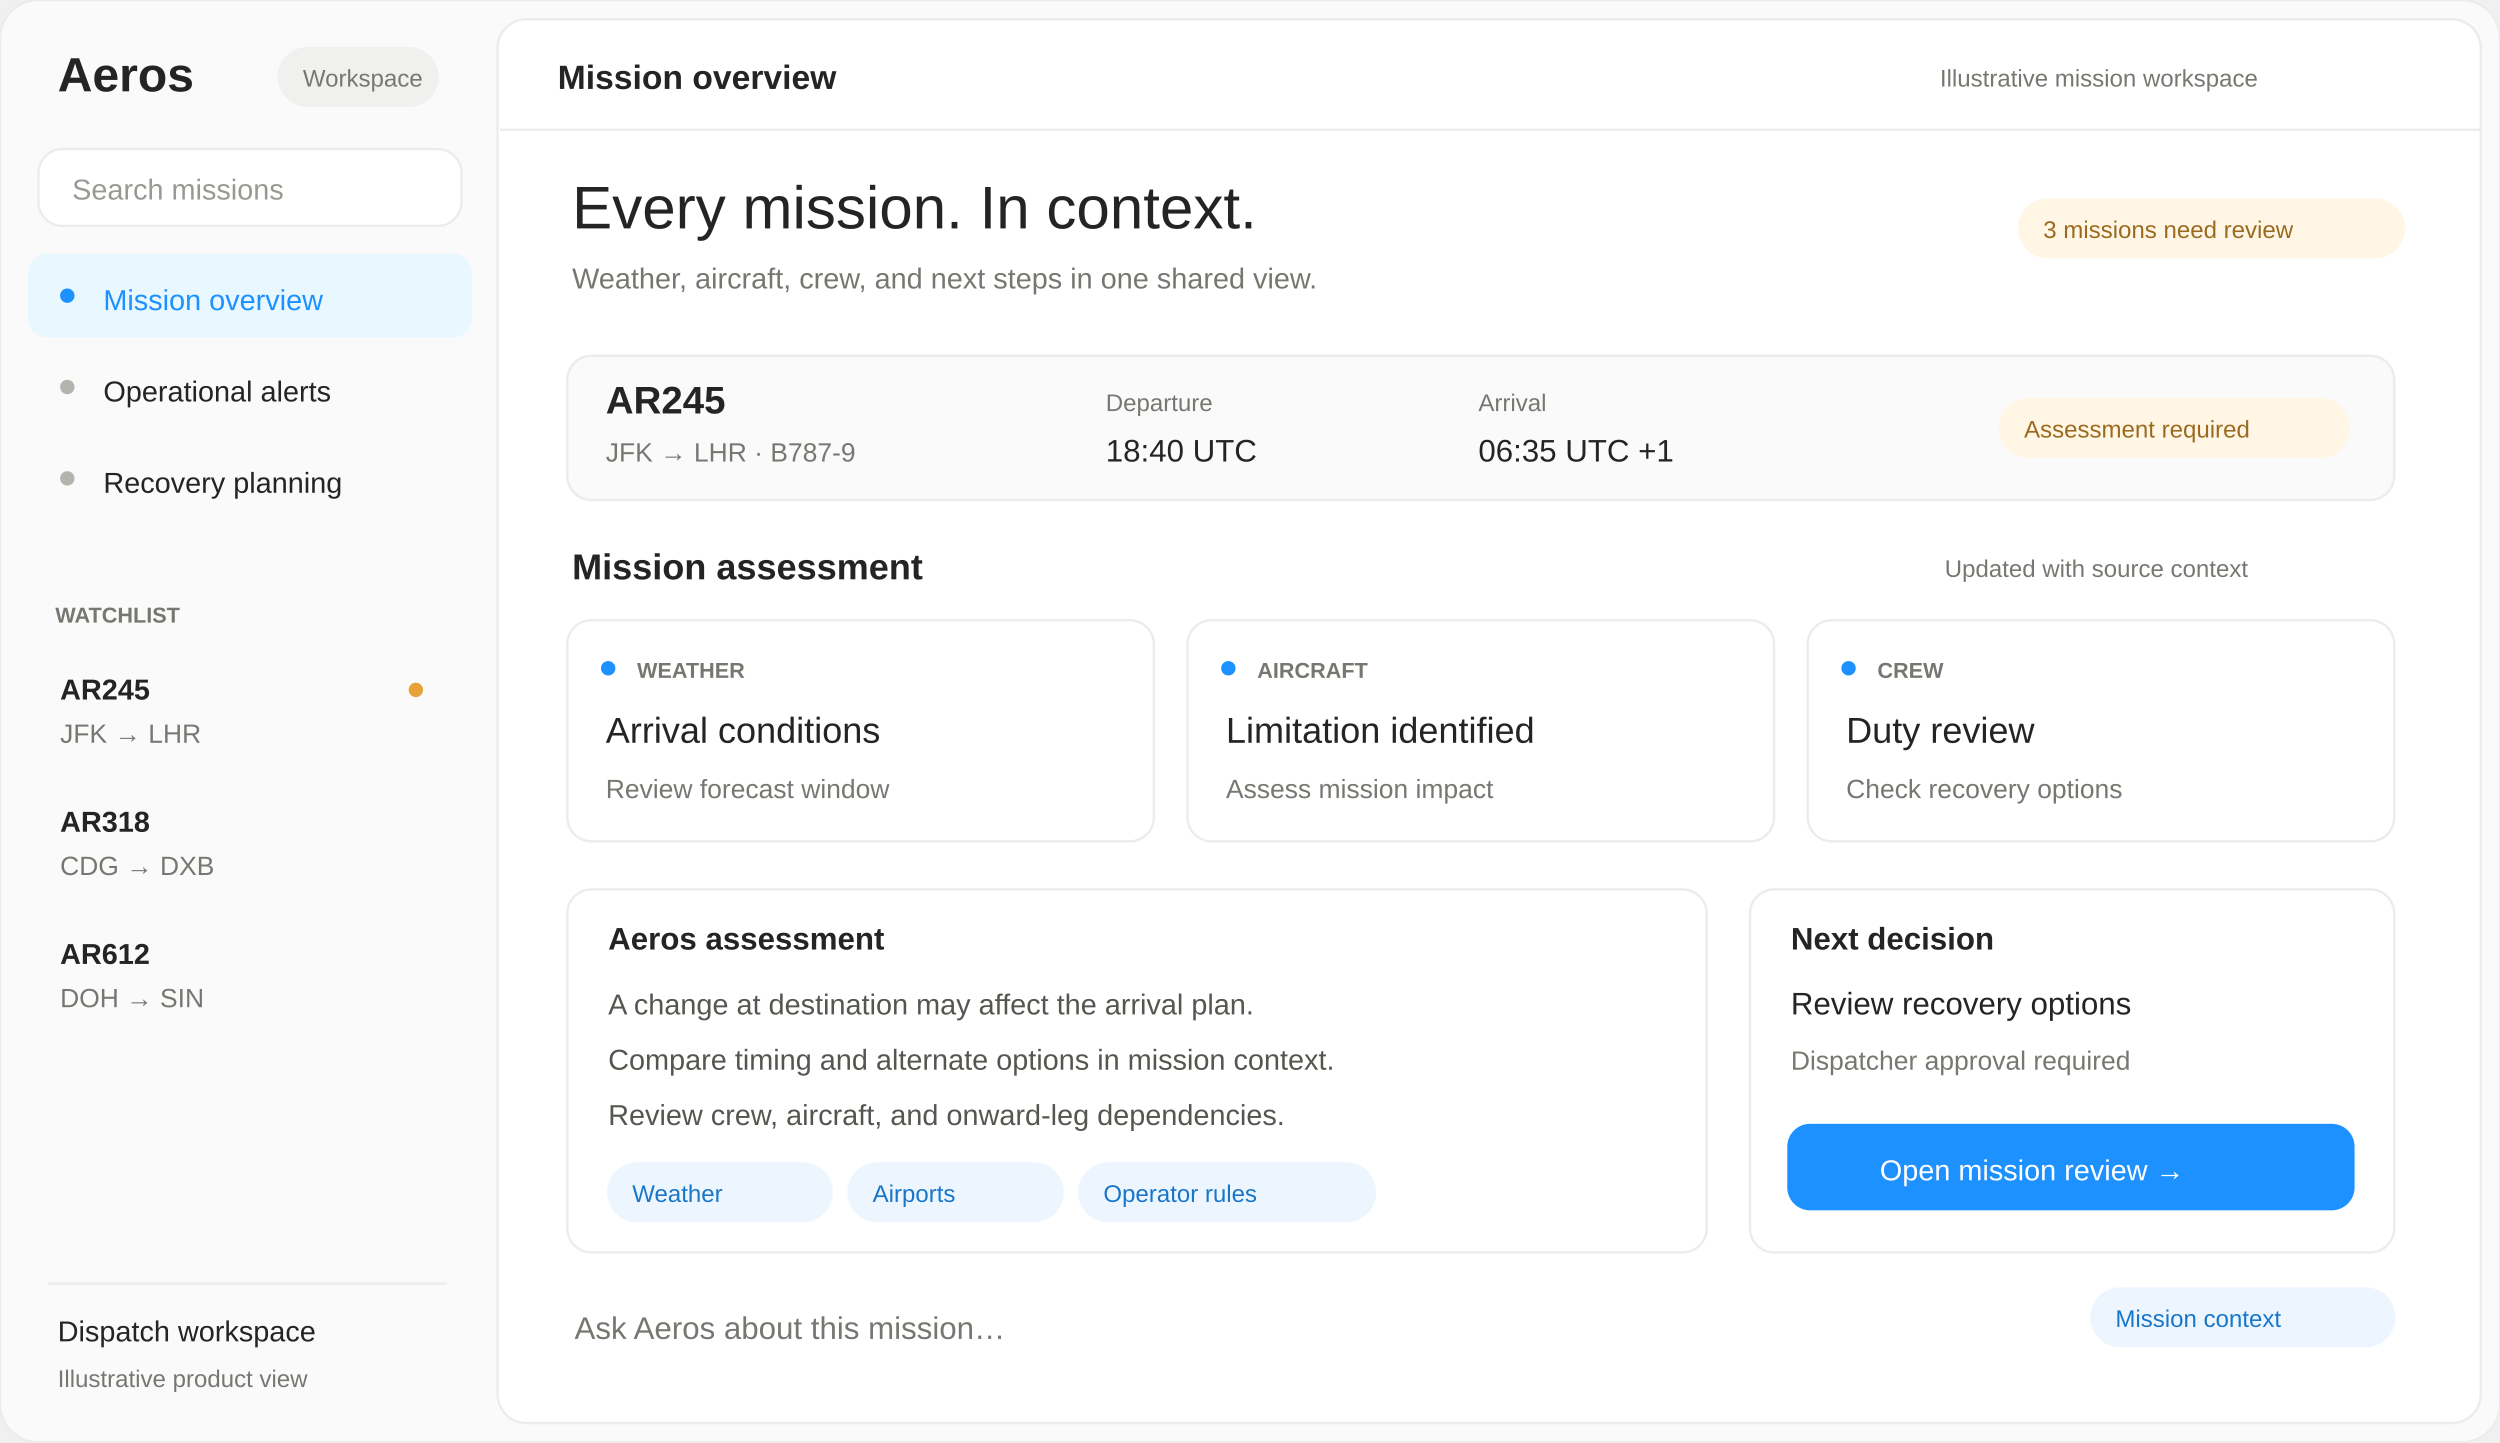
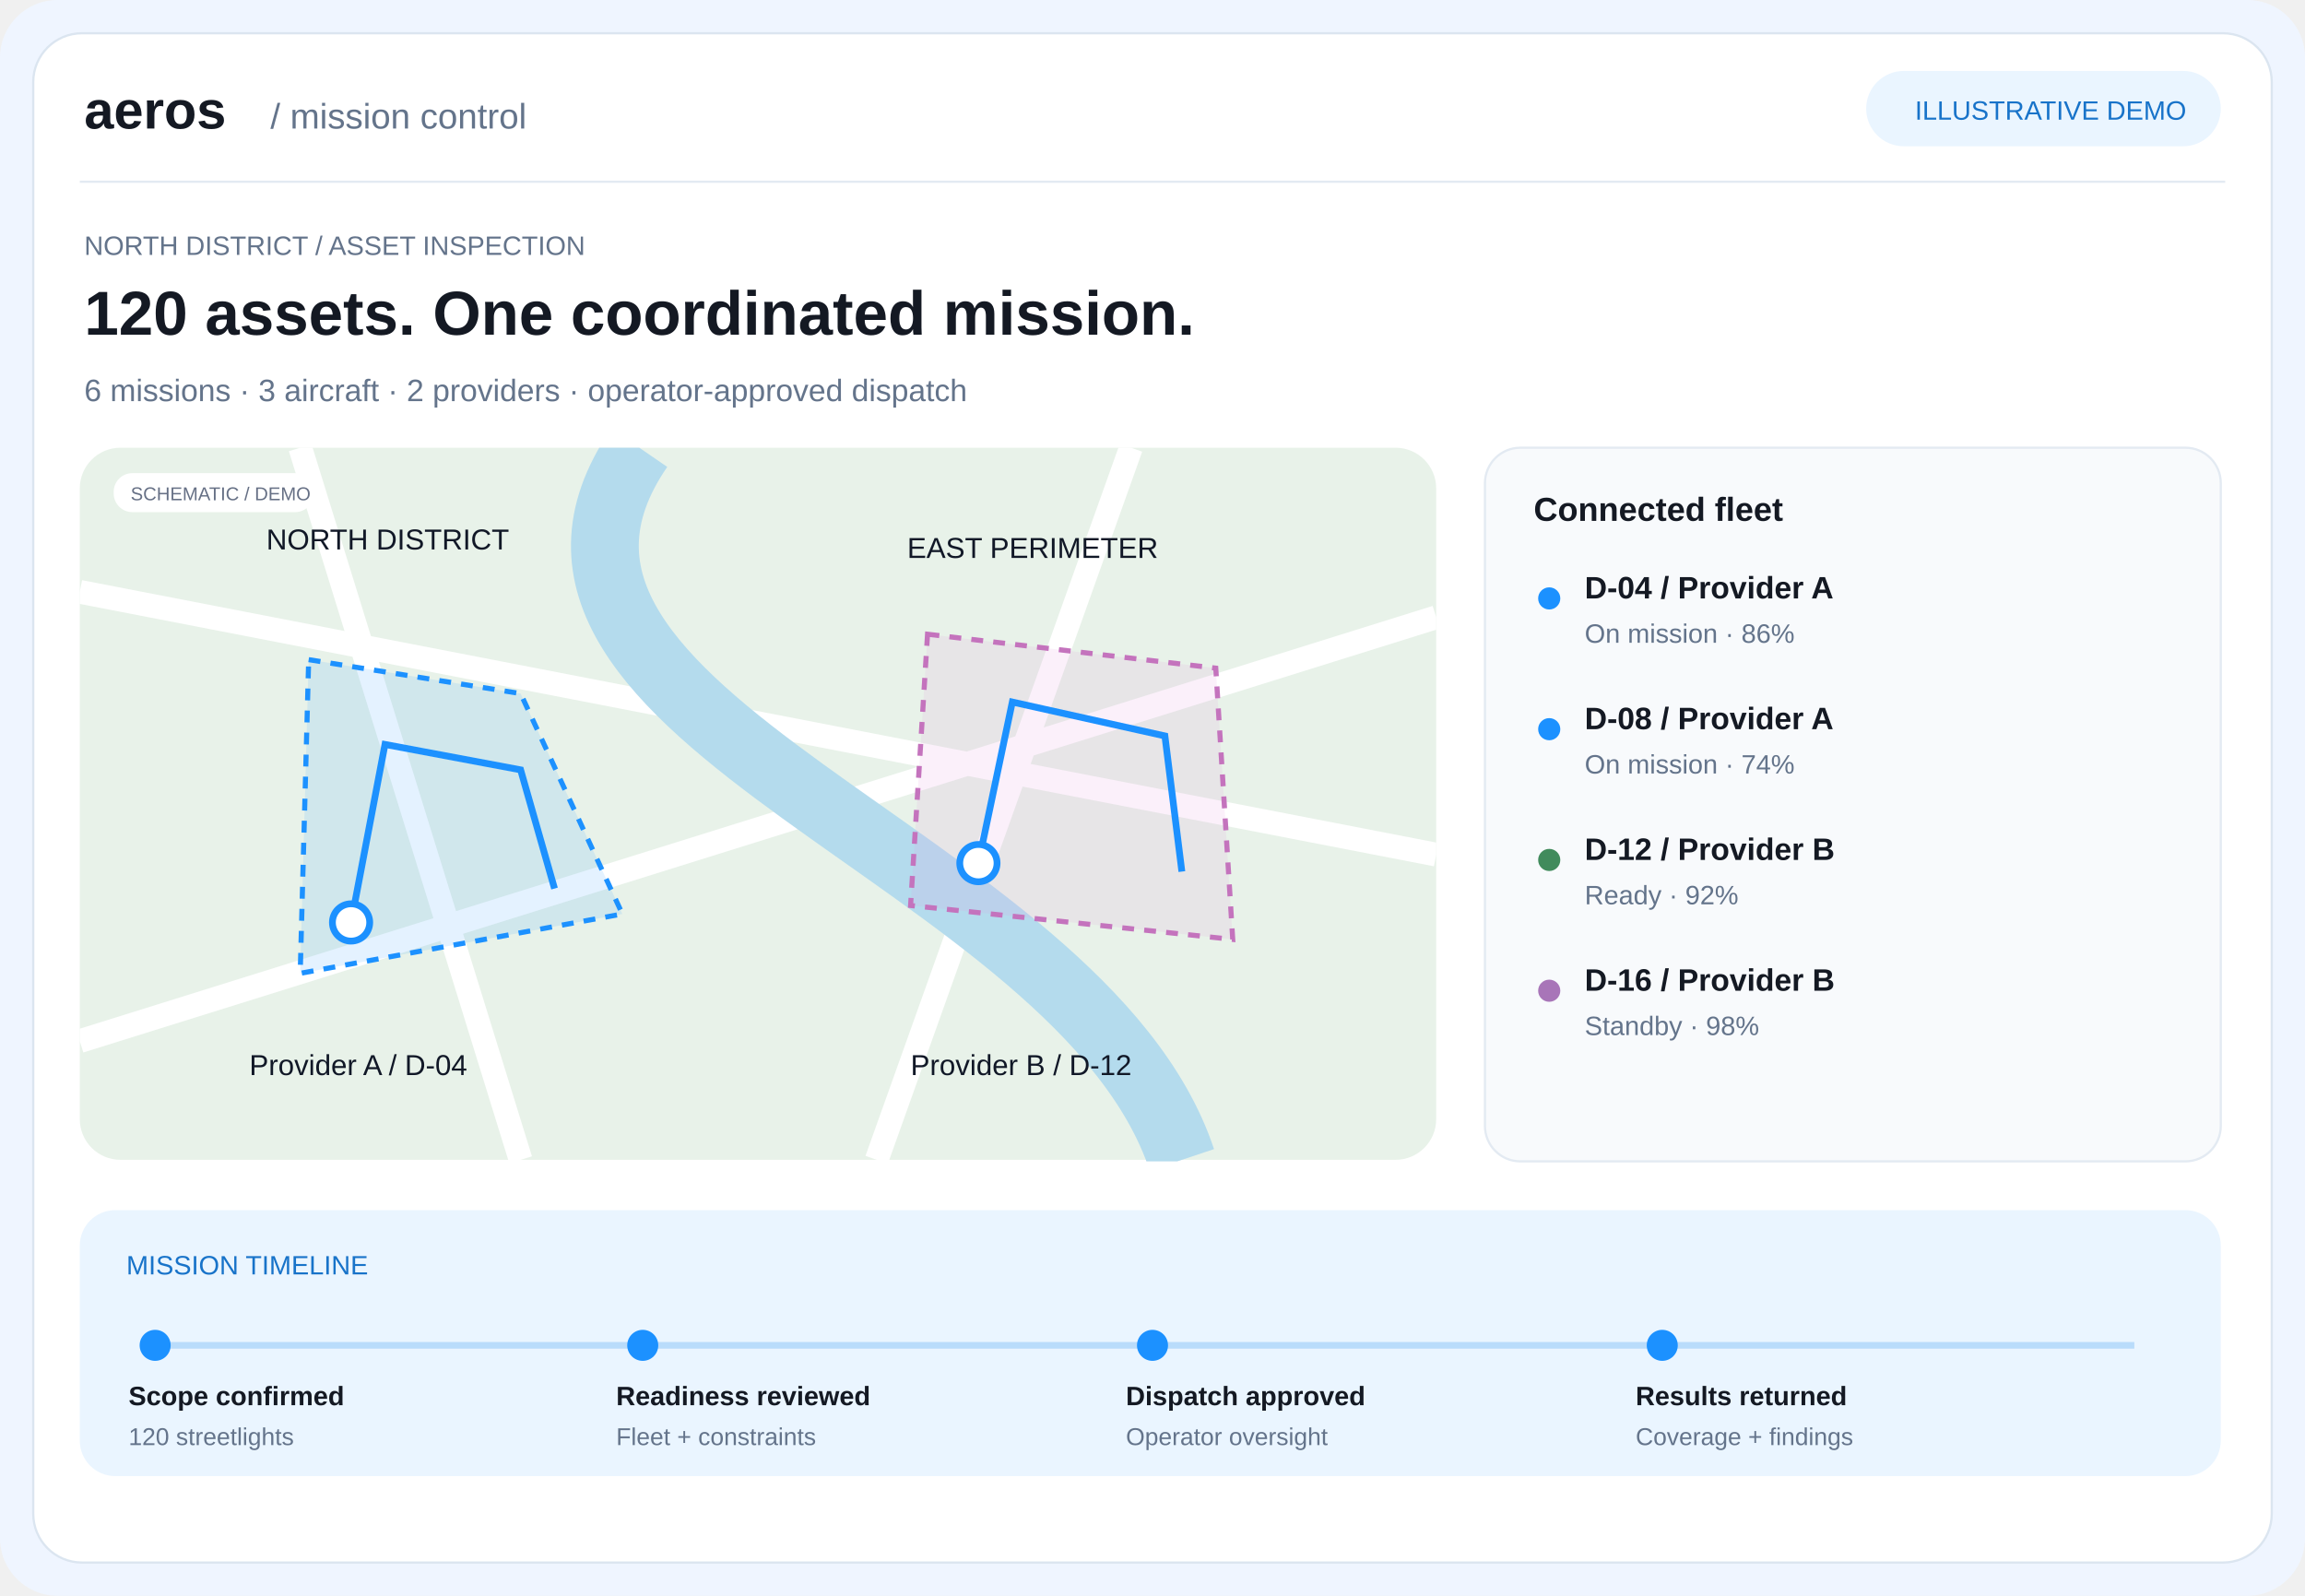
- <svg xmlns="http://www.w3.org/2000/svg" width="1040" height="600" viewBox="0 0 1040 600">
+ <svg xmlns="http://www.w3.org/2000/svg" width="1040" height="720" viewBox="0 0 1040 720">
  <defs>
-     <filter id="shadow" x="-30%" y="-30%" width="160%" height="180%">
-       <feDropShadow dx="0" dy="8" stdDeviation="12" flood-color="#245575" flood-opacity=".08" />
-     </filter>
+     <clipPath id="panel">
+       <rect x="36" y="202" width="612" height="322" rx="16" />
+     </clipPath>
  </defs>
-   <g font-family="Arial, Helvetica, sans-serif">
-     <rect x="0" y="0" width="1040" height="600" rx="16" fill="#fafafa" stroke="#ececea" />
-     <rect x="207" y="8" width="825" height="584" rx="12" fill="white" stroke="#ececea" />
-     <text x="24" y="38" fill="#242424" font-size="20" font-weight="600">Aeros</text>
-     <rect x="116" y="20" width="66" height="24" rx="12" fill="#f0f0ef" stroke="#f0f0ef" />
-     <text x="126" y="36" fill="#777772" font-size="10" font-weight="500">Workspace</text>
-     <rect x="16" y="62" width="176" height="32" rx="10" fill="white" stroke="#ececea" />
-     <text x="30" y="83" fill="#999994" font-size="12" font-weight="400">Search missions</text>
-     <rect x="12" y="106" width="184" height="34" rx="8" fill="#e9f7ff" stroke="#e9f7ff" />
-     <circle cx="28" cy="123" r="3" fill="#1c91ff" />
-     <text x="43" y="129" fill="#1c91ff" font-size="12" font-weight="400">Mission overview</text>
-     <circle cx="28" cy="161" r="3" fill="#b4b4af" />
-     <text x="43" y="167" fill="#242424" font-size="12" font-weight="400">Operational alerts</text>
-     <circle cx="28" cy="199" r="3" fill="#b4b4af" />
-     <text x="43" y="205" fill="#242424" font-size="12" font-weight="400">Recovery planning</text>
-     <text x="23" y="259" fill="#777772" font-size="9" font-weight="600">WATCHLIST</text>
-     <text x="25" y="291" fill="#242424" font-size="12" font-weight="600">AR245</text>
-     <text x="25" y="309" fill="#777772" font-size="11" font-weight="400">JFK → LHR</text>
-     <circle cx="173" cy="287" r="3" fill="#e6a238" />
-     <text x="25" y="346" fill="#242424" font-size="12" font-weight="600">AR318</text>
-     <text x="25" y="364" fill="#777772" font-size="11" font-weight="400">CDG → DXB</text>
-     <text x="25" y="401" fill="#242424" font-size="12" font-weight="600">AR612</text>
-     <text x="25" y="419" fill="#777772" font-size="11" font-weight="400">DOH → SIN</text>
-     <path d="M20 534h166" stroke="#ececea" />
-     <text x="24" y="558" fill="#242424" font-size="12" font-weight="400">Dispatch workspace</text>
-     <text x="24" y="577" fill="#777772" font-size="10" font-weight="400">Illustrative product view</text>
-     <text x="232" y="37" fill="#242424" font-size="14" font-weight="600">Mission overview</text>
-     <text x="807" y="36" fill="#777772" font-size="10" font-weight="400">Illustrative mission workspace</text>
-     <path d="M208 54h824" stroke="#ececea" />
-     <text x="238" y="95" fill="#242424" font-size="25" font-weight="500">Every mission. In context.</text>
-     <text x="238" y="120" fill="#777772" font-size="12" font-weight="400">Weather, aircraft, crew, and next steps in one shared view.</text>
-     <rect x="840" y="83" width="160" height="24" rx="12" fill="#fff6e5" stroke="#fff6e5" />
-     <text x="850" y="99" fill="#9b6a1f" font-size="10" font-weight="500">3 missions need review</text>
-     <rect x="236" y="148" width="760" height="60" rx="10" fill="#fafafa" stroke="#ececea" />
-     <text x="252" y="172" fill="#242424" font-size="16" font-weight="600">AR245</text>
-     <text x="252" y="192" fill="#777772" font-size="11" font-weight="400">JFK → LHR  ·  B787-9</text>
-     <text x="460" y="171" fill="#777772" font-size="10" font-weight="400">Departure</text>
-     <text x="460" y="192" fill="#242424" font-size="13" font-weight="400">18:40 UTC</text>
-     <text x="615" y="171" fill="#777772" font-size="10" font-weight="400">Arrival</text>
-     <text x="615" y="192" fill="#242424" font-size="13" font-weight="400">06:35 UTC +1</text>
-     <rect x="832" y="166" width="145" height="24" rx="12" fill="#fff6e5" stroke="#fff6e5" />
-     <text x="842" y="182" fill="#9b6a1f" font-size="10" font-weight="500">Assessment required</text>
-     <text x="238" y="241" fill="#242424" font-size="15" font-weight="600">Mission assessment</text>
-     <text x="809" y="240" fill="#777772" font-size="10" font-weight="400">Updated with source context</text>
-     <rect x="236" y="258" width="244" height="92" rx="10" fill="white" stroke="#ececea" />
-     <circle cx="253" cy="278" r="3" fill="#1c91ff" />
-     <text x="265" y="282" fill="#777772" font-size="9" font-weight="600">WEATHER</text>
-     <text x="252" y="309" fill="#242424" font-size="15" font-weight="500">Arrival conditions</text>
-     <text x="252" y="332" fill="#777772" font-size="11" font-weight="400">Review forecast window</text>
-     <rect x="494" y="258" width="244" height="92" rx="10" fill="white" stroke="#ececea" />
-     <circle cx="511" cy="278" r="3" fill="#1c91ff" />
-     <text x="523" y="282" fill="#777772" font-size="9" font-weight="600">AIRCRAFT</text>
-     <text x="510" y="309" fill="#242424" font-size="15" font-weight="500">Limitation identified</text>
-     <text x="510" y="332" fill="#777772" font-size="11" font-weight="400">Assess mission impact</text>
-     <rect x="752" y="258" width="244" height="92" rx="10" fill="white" stroke="#ececea" />
-     <circle cx="769" cy="278" r="3" fill="#1c91ff" />
-     <text x="781" y="282" fill="#777772" font-size="9" font-weight="600">CREW</text>
-     <text x="768" y="309" fill="#242424" font-size="15" font-weight="500">Duty review</text>
-     <text x="768" y="332" fill="#777772" font-size="11" font-weight="400">Check recovery options</text>
-     <rect x="236" y="370" width="474" height="151" rx="10" fill="white" stroke="#ececea" />
-     <text x="253" y="395" fill="#242424" font-size="13" font-weight="600">Aeros assessment</text>
-     <text x="253" y="422" fill="#565651" font-size="12" font-weight="400">A change at destination may affect the arrival plan.</text>
-     <text x="253" y="445" fill="#565651" font-size="12" font-weight="400">Compare timing and alternate options in mission context.</text>
-     <text x="253" y="468" fill="#565651" font-size="12" font-weight="400">Review crew, aircraft, and onward-leg dependencies.</text>
-     <rect x="253" y="484" width="93" height="24" rx="12" fill="#edf6ff" stroke="#edf6ff" />
-     <text x="263" y="500" fill="#1876c9" font-size="10" font-weight="500">Weather</text>
-     <rect x="353" y="484" width="89" height="24" rx="12" fill="#edf6ff" stroke="#edf6ff" />
-     <text x="363" y="500" fill="#1876c9" font-size="10" font-weight="500">Airports</text>
-     <rect x="449" y="484" width="123" height="24" rx="12" fill="#edf6ff" stroke="#edf6ff" />
-     <text x="459" y="500" fill="#1876c9" font-size="10" font-weight="500">Operator rules</text>
-     <rect x="728" y="370" width="268" height="151" rx="10" fill="white" stroke="#ececea" />
-     <text x="745" y="395" fill="#242424" font-size="13" font-weight="600">Next decision</text>
-     <text x="745" y="422" fill="#242424" font-size="13" font-weight="400">Review recovery options</text>
-     <text x="745" y="445" fill="#777772" font-size="11" font-weight="400">Dispatcher approval required</text>
-     <rect x="744" y="468" width="235" height="35" rx="9" fill="#1c91ff" stroke="#1c91ff" />
-     <text x="782" y="491" fill="white" font-size="12" font-weight="500">Open mission review  →</text>
-     <text x="239" y="557" fill="#777772" font-size="13" font-weight="400">Ask Aeros about this mission…</text>
-     <rect x="870" y="536" width="126" height="24" rx="12" fill="#edf6ff" stroke="#edf6ff" />
-     <text x="880" y="552" fill="#1876c9" font-size="10" font-weight="500">Mission context</text>
+   <rect width="1040" height="720" rx="26" fill="#eff5ff" />
+   <rect x="15" y="15" width="1010" height="690" rx="22" fill="#fff" stroke="#dbe5f0" />
+   <g font-family="Arial,sans-serif" fill="#141923">
+     <text x="38" y="58" font-size="24" font-weight="700">aeros</text>
+     <text x="122" y="58" font-size="16" fill="#64748b">/ mission control</text>
+     <rect x="842" y="32" width="160" height="34" rx="17" fill="#eaf5ff" />
+     <text x="864" y="54" font-size="12" fill="#1873c9">ILLUSTRATIVE DEMO</text>
+     <path d="M36 82H1004" stroke="#e3eaf2" />
+     <text x="38" y="115" font-size="12" fill="#64748b">NORTH DISTRICT / ASSET INSPECTION</text>
+     <text x="38" y="151" font-size="28" font-weight="700">120 assets. One coordinated mission.</text>
+     <text x="38" y="181" font-size="14" fill="#64748b">6 missions · 3 aircraft · 2 providers · operator-approved dispatch</text>
+   </g>
+   <g clip-path="url(#panel)">
+     <g transform="translate(36 202) scale(.765)">
+       <rect width="800" height="420" rx="24" fill="#e8f2e9" />
+       <g stroke="#fff" stroke-width="14">
+         <path d="M0 85L800 240M130 0L260 420M620 0L470 420M0 350L800 100" />
+       </g>
+       <path d="M330 0C220 160 590 240 650 420" stroke="#b4dbed" stroke-width="40" fill="none" />
+       <path d="M135 125L260 145L320 275L130 310Z" fill="#1c91ff" fill-opacity=".12" stroke="#1c91ff" stroke-dasharray="7 6" stroke-width="3" />
+       <path d="M500 110L670 130L680 290L490 270Z" fill="#e79de1" fill-opacity=".15" stroke="#c473bd" stroke-dasharray="7 6" stroke-width="3" />
+       <path d="M160 280L180 175L260 190L280 260M530 245L550 150L640 170L650 250" fill="none" stroke="#1c91ff" stroke-width="4" />
+       <g fill="#fff" stroke="#1c91ff" stroke-width="4">
+         <circle cx="160" cy="280" r="11" />
+         <circle cx="530" cy="245" r="11" />
+       </g>
+       <g font-family="Arial,sans-serif" font-size="17" fill="#111827">
+         <text x="110" y="60">NORTH DISTRICT</text>
+         <text x="488" y="65">EAST PERIMETER</text>
+         <text x="100" y="370">Provider A / D-04</text>
+         <text x="490" y="370">Provider B / D-12</text>
+       </g>
+       <rect x="20" y="15" width="118" height="23" rx="11" fill="#fff" />
+       <text x="30" y="31" font-family="Arial" font-size="11" fill="#667085">SCHEMATIC / DEMO</text>
+     </g>
+   </g>
+   <g font-family="Arial,sans-serif" fill="#141923">
+     <rect x="670" y="202" width="332" height="322" rx="16" fill="#f8fafc" stroke="#e3eaf2" />
+     <text x="692" y="235" font-size="15" font-weight="700">Connected fleet</text>
+     <circle cx="699" cy="270" r="5" fill="#1c91ff" />
+     <text x="715" y="270" font-size="14" font-weight="600">D-04 / Provider A</text>
+     <text x="715" y="290" font-size="12" fill="#64748b">On mission · 86%</text>
+     <circle cx="699" cy="329" r="5" fill="#1c91ff" />
+     <text x="715" y="329" font-size="14" font-weight="600">D-08 / Provider A</text>
+     <text x="715" y="349" font-size="12" fill="#64748b">On mission · 74%</text>
+     <circle cx="699" cy="388" r="5" fill="#418b5c" />
+     <text x="715" y="388" font-size="14" font-weight="600">D-12 / Provider B</text>
+     <text x="715" y="408" font-size="12" fill="#64748b">Ready · 92%</text>
+     <circle cx="699" cy="447" r="5" fill="#a875b8" />
+     <text x="715" y="447" font-size="14" font-weight="600">D-16 / Provider B</text>
+     <text x="715" y="467" font-size="12" fill="#64748b">Standby · 98%</text>
+     <rect x="36" y="546" width="966" height="120" rx="16" fill="#eaf5ff" />
+     <text x="57" y="575" font-size="12" fill="#1873c9">MISSION TIMELINE</text>
+     <path d="M70 607H963" stroke="#b9dcfb" stroke-width="3" />
+     <circle cx="70" cy="607" r="7" fill="#1c91ff" />
+     <text x="58" y="634" font-size="12" font-weight="600">Scope confirmed</text>
+     <text x="58" y="652" font-size="11" fill="#64748b">120 streetlights</text>
+     <circle cx="290" cy="607" r="7" fill="#1c91ff" />
+     <text x="278" y="634" font-size="12" font-weight="600">Readiness reviewed</text>
+     <text x="278" y="652" font-size="11" fill="#64748b">Fleet + constraints</text>
+     <circle cx="520" cy="607" r="7" fill="#1c91ff" />
+     <text x="508" y="634" font-size="12" font-weight="600">Dispatch approved</text>
+     <text x="508" y="652" font-size="11" fill="#64748b">Operator oversight</text>
+     <circle cx="750" cy="607" r="7" fill="#1c91ff" />
+     <text x="738" y="634" font-size="12" font-weight="600">Results returned</text>
+     <text x="738" y="652" font-size="11" fill="#64748b">Coverage + findings</text>
  </g>
</svg>
